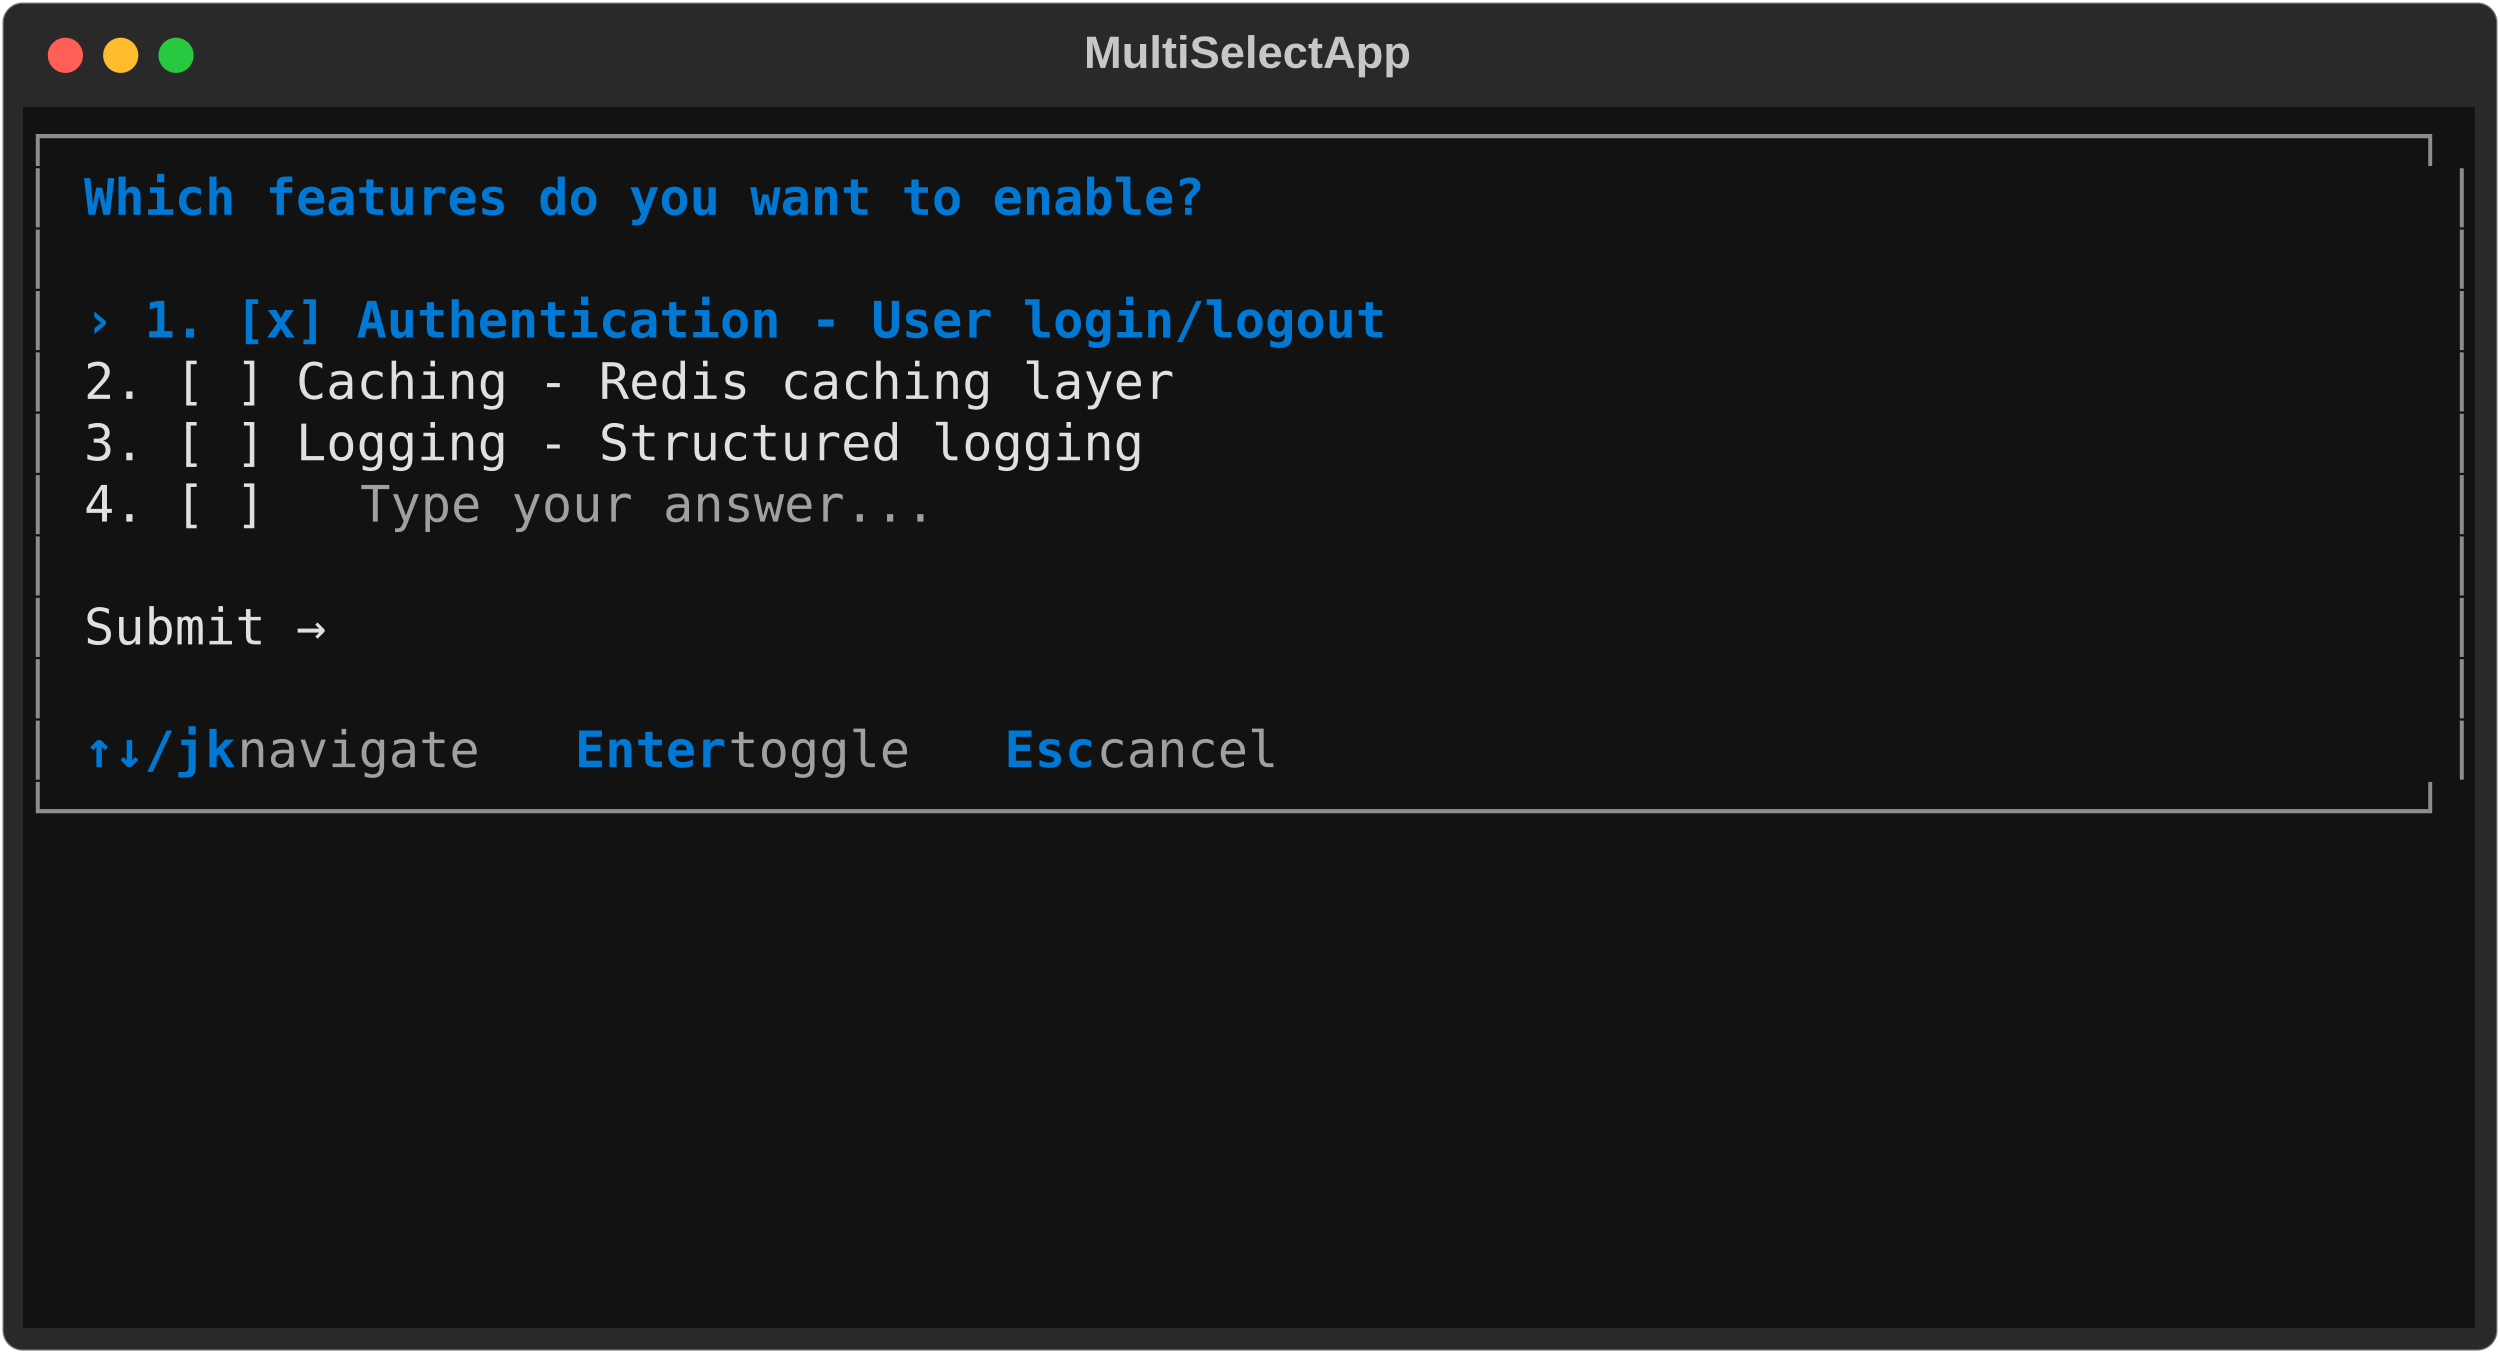
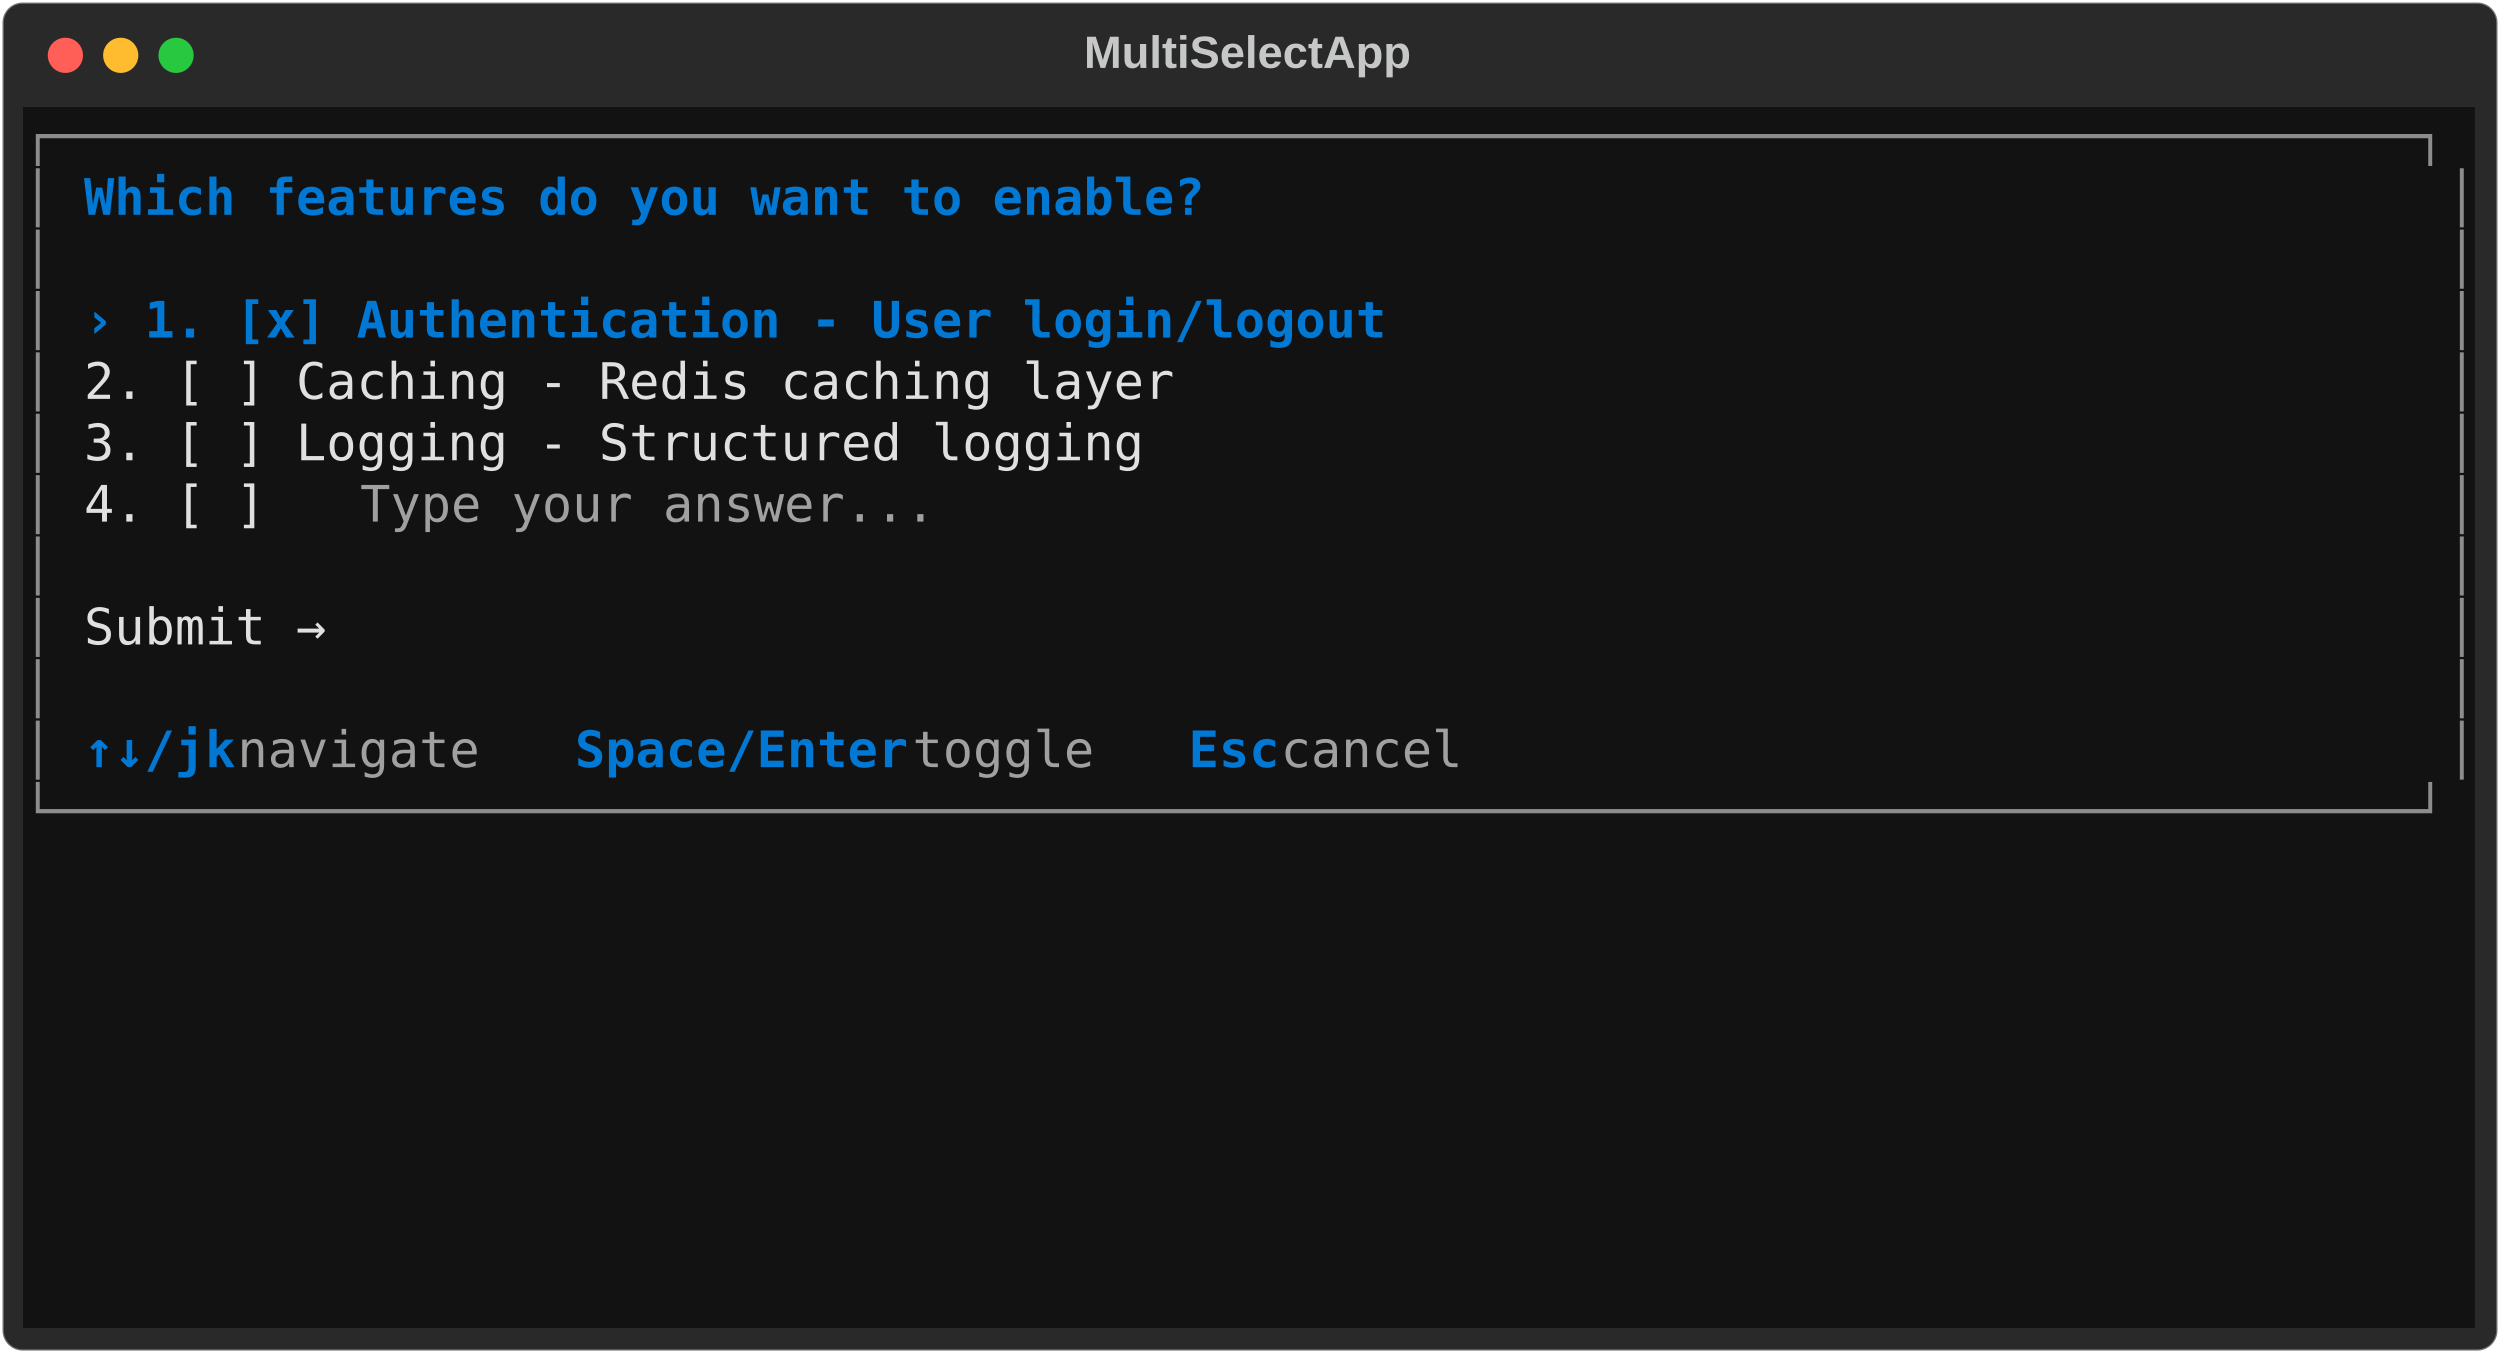
<svg xmlns="http://www.w3.org/2000/svg" class="rich-terminal" viewBox="0 0 994 538.0">
  <style>

    @font-face {
        font-family: "Fira Code";
        src: local("FiraCode-Regular"),
                url("https://cdnjs.cloudflare.com/ajax/libs/firacode/6.2.0/woff2/FiraCode-Regular.woff2") format("woff2"),
                url("https://cdnjs.cloudflare.com/ajax/libs/firacode/6.2.0/woff/FiraCode-Regular.woff") format("woff");
        font-style: normal;
        font-weight: 400;
    }
    @font-face {
        font-family: "Fira Code";
        src: local("FiraCode-Bold"),
                url("https://cdnjs.cloudflare.com/ajax/libs/firacode/6.2.0/woff2/FiraCode-Bold.woff2") format("woff2"),
                url("https://cdnjs.cloudflare.com/ajax/libs/firacode/6.2.0/woff/FiraCode-Bold.woff") format("woff");
        font-style: bold;
        font-weight: 700;
    }

    .terminal-matrix {
        font-family: Fira Code, monospace;
        font-size: 20px;
        line-height: 24.4px;
        font-variant-east-asian: full-width;
    }

    .terminal-title {
        font-size: 18px;
        font-weight: bold;
        font-family: arial;
    }

    .terminal-r1 { fill: #8d8d8d }
.terminal-r2 { fill: #c5c8c6 }
.terminal-r3 { fill: #0178d4;font-weight: bold }
.terminal-r4 { fill: #e0e0e0 }
.terminal-r5 { fill: #a0a0a0 }
    </style>
  <defs>
    <clipPath id="terminal-clip-terminal">
      <rect x="0" y="0" width="975.0" height="487.0" />
    </clipPath>
    <clipPath id="terminal-line-0">
      <rect x="0" y="1.5" width="976" height="24.65" />
    </clipPath>
    <clipPath id="terminal-line-1">
      <rect x="0" y="25.9" width="976" height="24.65" />
    </clipPath>
    <clipPath id="terminal-line-2">
      <rect x="0" y="50.3" width="976" height="24.65" />
    </clipPath>
    <clipPath id="terminal-line-3">
      <rect x="0" y="74.7" width="976" height="24.65" />
    </clipPath>
    <clipPath id="terminal-line-4">
      <rect x="0" y="99.1" width="976" height="24.65" />
    </clipPath>
    <clipPath id="terminal-line-5">
      <rect x="0" y="123.5" width="976" height="24.65" />
    </clipPath>
    <clipPath id="terminal-line-6">
      <rect x="0" y="147.9" width="976" height="24.65" />
    </clipPath>
    <clipPath id="terminal-line-7">
      <rect x="0" y="172.3" width="976" height="24.65" />
    </clipPath>
    <clipPath id="terminal-line-8">
      <rect x="0" y="196.7" width="976" height="24.65" />
    </clipPath>
    <clipPath id="terminal-line-9">
      <rect x="0" y="221.1" width="976" height="24.65" />
    </clipPath>
    <clipPath id="terminal-line-10">
      <rect x="0" y="245.5" width="976" height="24.65" />
    </clipPath>
    <clipPath id="terminal-line-11">
      <rect x="0" y="269.9" width="976" height="24.65" />
    </clipPath>
    <clipPath id="terminal-line-12">
      <rect x="0" y="294.3" width="976" height="24.65" />
    </clipPath>
    <clipPath id="terminal-line-13">
      <rect x="0" y="318.7" width="976" height="24.65" />
    </clipPath>
    <clipPath id="terminal-line-14">
      <rect x="0" y="343.1" width="976" height="24.65" />
    </clipPath>
    <clipPath id="terminal-line-15">
      <rect x="0" y="367.5" width="976" height="24.65" />
    </clipPath>
    <clipPath id="terminal-line-16">
      <rect x="0" y="391.9" width="976" height="24.65" />
    </clipPath>
    <clipPath id="terminal-line-17">
      <rect x="0" y="416.3" width="976" height="24.65" />
    </clipPath>
    <clipPath id="terminal-line-18">
      <rect x="0" y="440.7" width="976" height="24.65" />
    </clipPath>
  </defs>
  <rect fill="#292929" stroke="rgba(255,255,255,0.35)" stroke-width="1" x="1" y="1" width="992" height="536" rx="8" />
  <text class="terminal-title" fill="#c5c8c6" text-anchor="middle" x="496" y="27">MultiSelectApp</text>
  <g transform="translate(26,22)">
    <circle cx="0" cy="0" r="7" fill="#ff5f57" />
    <circle cx="22" cy="0" r="7" fill="#febc2e" />
    <circle cx="44" cy="0" r="7" fill="#28c840" />
  </g>
  <g transform="translate(9, 41)" clip-path="url(#terminal-clip-terminal)">
    <rect fill="#121212" x="0" y="1.5" width="976" height="24.65" shape-rendering="crispEdges" />
    <rect fill="#121212" x="0" y="25.9" width="12.2" height="24.65" shape-rendering="crispEdges" />
    <rect fill="#121212" x="12.2" y="25.9" width="12.2" height="24.65" shape-rendering="crispEdges" />
    <rect fill="#121212" x="24.4" y="25.9" width="451.4" height="24.65" shape-rendering="crispEdges" />
    <rect fill="#121212" x="475.8" y="25.9" width="488" height="24.65" shape-rendering="crispEdges" />
    <rect fill="#121212" x="963.8" y="25.9" width="12.2" height="24.65" shape-rendering="crispEdges" />
    <rect fill="#121212" x="0" y="50.3" width="12.2" height="24.65" shape-rendering="crispEdges" />
    <rect fill="#121212" x="12.2" y="50.3" width="951.6" height="24.65" shape-rendering="crispEdges" />
    <rect fill="#121212" x="963.8" y="50.3" width="12.2" height="24.65" shape-rendering="crispEdges" />
    <rect fill="#121212" x="0" y="74.7" width="12.2" height="24.65" shape-rendering="crispEdges" />
    <rect fill="#121212" x="12.2" y="74.7" width="12.2" height="24.65" shape-rendering="crispEdges" />
    <rect fill="#121212" x="24.4" y="74.7" width="524.6" height="24.65" shape-rendering="crispEdges" />
    <rect fill="#121212" x="549" y="74.7" width="414.8" height="24.65" shape-rendering="crispEdges" />
    <rect fill="#121212" x="963.8" y="74.7" width="12.2" height="24.65" shape-rendering="crispEdges" />
    <rect fill="#121212" x="0" y="99.1" width="12.2" height="24.65" shape-rendering="crispEdges" />
    <rect fill="#121212" x="12.2" y="99.1" width="12.2" height="24.65" shape-rendering="crispEdges" />
    <rect fill="#121212" x="24.4" y="99.1" width="463.6" height="24.65" shape-rendering="crispEdges" />
    <rect fill="#121212" x="488" y="99.1" width="475.8" height="24.65" shape-rendering="crispEdges" />
    <rect fill="#121212" x="963.8" y="99.1" width="12.2" height="24.65" shape-rendering="crispEdges" />
    <rect fill="#121212" x="0" y="123.5" width="12.2" height="24.65" shape-rendering="crispEdges" />
    <rect fill="#121212" x="12.2" y="123.5" width="12.2" height="24.65" shape-rendering="crispEdges" />
    <rect fill="#121212" x="24.4" y="123.5" width="451.4" height="24.65" shape-rendering="crispEdges" />
    <rect fill="#121212" x="475.8" y="123.5" width="488" height="24.65" shape-rendering="crispEdges" />
    <rect fill="#121212" x="963.8" y="123.5" width="12.2" height="24.65" shape-rendering="crispEdges" />
    <rect fill="#121212" x="0" y="147.9" width="12.2" height="24.65" shape-rendering="crispEdges" />
    <rect fill="#121212" x="12.2" y="147.9" width="12.2" height="24.65" shape-rendering="crispEdges" />
    <rect fill="#121212" x="24.4" y="147.9" width="109.8" height="24.65" shape-rendering="crispEdges" />
    <rect fill="#121212" x="134.2" y="147.9" width="231.8" height="24.65" shape-rendering="crispEdges" />
    <rect fill="#121212" x="366" y="147.9" width="597.8" height="24.65" shape-rendering="crispEdges" />
    <rect fill="#121212" x="963.8" y="147.9" width="12.2" height="24.65" shape-rendering="crispEdges" />
    <rect fill="#121212" x="0" y="172.3" width="12.2" height="24.65" shape-rendering="crispEdges" />
    <rect fill="#121212" x="12.2" y="172.3" width="951.6" height="24.65" shape-rendering="crispEdges" />
    <rect fill="#121212" x="963.8" y="172.3" width="12.2" height="24.65" shape-rendering="crispEdges" />
    <rect fill="#121212" x="0" y="196.7" width="12.2" height="24.65" shape-rendering="crispEdges" />
    <rect fill="#121212" x="12.2" y="196.7" width="12.2" height="24.65" shape-rendering="crispEdges" />
    <rect fill="#121212" x="24.4" y="196.7" width="158.6" height="24.65" shape-rendering="crispEdges" />
    <rect fill="#121212" x="183" y="196.7" width="780.8" height="24.65" shape-rendering="crispEdges" />
    <rect fill="#121212" x="963.8" y="196.7" width="12.2" height="24.65" shape-rendering="crispEdges" />
    <rect fill="#121212" x="0" y="221.1" width="12.2" height="24.65" shape-rendering="crispEdges" />
    <rect fill="#121212" x="12.2" y="221.1" width="951.6" height="24.65" shape-rendering="crispEdges" />
    <rect fill="#121212" x="963.8" y="221.1" width="12.2" height="24.65" shape-rendering="crispEdges" />
    <rect fill="#121212" x="0" y="245.5" width="12.2" height="24.65" shape-rendering="crispEdges" />
    <rect fill="#121212" x="12.2" y="245.5" width="12.2" height="24.65" shape-rendering="crispEdges" />
    <rect fill="#121212" x="24.4" y="245.5" width="61" height="24.65" shape-rendering="crispEdges" />
    <rect fill="#121212" x="85.4" y="245.5" width="134.2" height="24.65" shape-rendering="crispEdges" />
-     <rect fill="#121212" x="219.6" y="245.5" width="61" height="24.65" shape-rendering="crispEdges" />
-     <rect fill="#121212" x="280.6" y="245.5" width="109.8" height="24.65" shape-rendering="crispEdges" />
-     <rect fill="#121212" x="390.4" y="245.5" width="36.6" height="24.65" shape-rendering="crispEdges" />
-     <rect fill="#121212" x="427" y="245.5" width="85.4" height="24.65" shape-rendering="crispEdges" />
-     <rect fill="#121212" x="512.4" y="245.5" width="451.4" height="24.65" shape-rendering="crispEdges" />
+     <rect fill="#121212" x="219.6" y="245.5" width="134.2" height="24.65" shape-rendering="crispEdges" />
+     <rect fill="#121212" x="353.8" y="245.5" width="109.8" height="24.65" shape-rendering="crispEdges" />
+     <rect fill="#121212" x="463.6" y="245.5" width="36.6" height="24.65" shape-rendering="crispEdges" />
+     <rect fill="#121212" x="500.2" y="245.5" width="85.4" height="24.65" shape-rendering="crispEdges" />
+     <rect fill="#121212" x="585.6" y="245.5" width="378.2" height="24.65" shape-rendering="crispEdges" />
    <rect fill="#121212" x="963.8" y="245.5" width="12.2" height="24.65" shape-rendering="crispEdges" />
    <rect fill="#121212" x="0" y="269.9" width="976" height="24.65" shape-rendering="crispEdges" />
    <rect fill="#121212" x="0" y="294.3" width="976" height="24.65" shape-rendering="crispEdges" />
    <rect fill="#121212" x="0" y="318.7" width="976" height="24.65" shape-rendering="crispEdges" />
    <rect fill="#121212" x="0" y="343.1" width="976" height="24.65" shape-rendering="crispEdges" />
    <rect fill="#121212" x="0" y="367.5" width="976" height="24.65" shape-rendering="crispEdges" />
    <rect fill="#121212" x="0" y="391.9" width="976" height="24.65" shape-rendering="crispEdges" />
    <rect fill="#121212" x="0" y="416.3" width="976" height="24.65" shape-rendering="crispEdges" />
    <rect fill="#121212" x="0" y="440.7" width="976" height="24.65" shape-rendering="crispEdges" />
    <rect fill="#121212" x="0" y="465.1" width="976" height="24.65" shape-rendering="crispEdges" />
    <g class="terminal-matrix">
      <text class="terminal-r1" x="0" y="20" textLength="976" clip-path="url(#terminal-line-0)">┌──────────────────────────────────────────────────────────────────────────────┐</text>
      <text class="terminal-r2" x="976" y="20" textLength="12.2" clip-path="url(#terminal-line-0)">
</text>
      <text class="terminal-r1" x="0" y="44.4" textLength="12.2" clip-path="url(#terminal-line-1)">│</text>
      <text class="terminal-r3" x="24.4" y="44.4" textLength="451.4" clip-path="url(#terminal-line-1)">Which features do you want to enable?</text>
      <text class="terminal-r1" x="963.8" y="44.4" textLength="12.2" clip-path="url(#terminal-line-1)">│</text>
      <text class="terminal-r2" x="976" y="44.4" textLength="12.2" clip-path="url(#terminal-line-1)">
</text>
      <text class="terminal-r1" x="0" y="68.8" textLength="12.2" clip-path="url(#terminal-line-2)">│</text>
      <text class="terminal-r1" x="963.8" y="68.8" textLength="12.2" clip-path="url(#terminal-line-2)">│</text>
      <text class="terminal-r2" x="976" y="68.8" textLength="12.2" clip-path="url(#terminal-line-2)">
</text>
      <text class="terminal-r1" x="0" y="93.2" textLength="12.2" clip-path="url(#terminal-line-3)">│</text>
      <text class="terminal-r3" x="24.4" y="93.2" textLength="524.6" clip-path="url(#terminal-line-3)">› 1. [x] Authentication - User login/logout</text>
      <text class="terminal-r1" x="963.8" y="93.2" textLength="12.2" clip-path="url(#terminal-line-3)">│</text>
      <text class="terminal-r2" x="976" y="93.2" textLength="12.2" clip-path="url(#terminal-line-3)">
</text>
      <text class="terminal-r1" x="0" y="117.6" textLength="12.2" clip-path="url(#terminal-line-4)">│</text>
      <text class="terminal-r4" x="24.4" y="117.6" textLength="463.6" clip-path="url(#terminal-line-4)">  2. [ ] Caching - Redis caching layer</text>
      <text class="terminal-r1" x="963.8" y="117.6" textLength="12.2" clip-path="url(#terminal-line-4)">│</text>
      <text class="terminal-r2" x="976" y="117.6" textLength="12.2" clip-path="url(#terminal-line-4)">
</text>
      <text class="terminal-r1" x="0" y="142" textLength="12.2" clip-path="url(#terminal-line-5)">│</text>
      <text class="terminal-r4" x="24.4" y="142" textLength="451.4" clip-path="url(#terminal-line-5)">  3. [ ] Logging - Structured logging</text>
      <text class="terminal-r1" x="963.8" y="142" textLength="12.2" clip-path="url(#terminal-line-5)">│</text>
      <text class="terminal-r2" x="976" y="142" textLength="12.2" clip-path="url(#terminal-line-5)">
</text>
      <text class="terminal-r1" x="0" y="166.4" textLength="12.2" clip-path="url(#terminal-line-6)">│</text>
      <text class="terminal-r4" x="24.4" y="166.4" textLength="109.8" clip-path="url(#terminal-line-6)">  4. [ ] </text>
      <text class="terminal-r5" x="134.2" y="166.4" textLength="231.8" clip-path="url(#terminal-line-6)">Type your answer...</text>
      <text class="terminal-r1" x="963.8" y="166.4" textLength="12.2" clip-path="url(#terminal-line-6)">│</text>
      <text class="terminal-r2" x="976" y="166.4" textLength="12.2" clip-path="url(#terminal-line-6)">
</text>
      <text class="terminal-r1" x="0" y="190.8" textLength="12.2" clip-path="url(#terminal-line-7)">│</text>
      <text class="terminal-r1" x="963.8" y="190.8" textLength="12.2" clip-path="url(#terminal-line-7)">│</text>
      <text class="terminal-r2" x="976" y="190.8" textLength="12.2" clip-path="url(#terminal-line-7)">
</text>
      <text class="terminal-r1" x="0" y="215.2" textLength="12.2" clip-path="url(#terminal-line-8)">│</text>
      <text class="terminal-r4" x="24.4" y="215.2" textLength="158.6" clip-path="url(#terminal-line-8)">     Submit →</text>
      <text class="terminal-r1" x="963.8" y="215.2" textLength="12.2" clip-path="url(#terminal-line-8)">│</text>
      <text class="terminal-r2" x="976" y="215.2" textLength="12.2" clip-path="url(#terminal-line-8)">
</text>
      <text class="terminal-r1" x="0" y="239.6" textLength="12.2" clip-path="url(#terminal-line-9)">│</text>
      <text class="terminal-r1" x="963.8" y="239.6" textLength="12.2" clip-path="url(#terminal-line-9)">│</text>
      <text class="terminal-r2" x="976" y="239.6" textLength="12.2" clip-path="url(#terminal-line-9)">
</text>
      <text class="terminal-r1" x="0" y="264" textLength="12.2" clip-path="url(#terminal-line-10)">│</text>
      <text class="terminal-r3" x="24.4" y="264" textLength="61" clip-path="url(#terminal-line-10)">↑↓/jk</text>
      <text class="terminal-r5" x="85.4" y="264" textLength="134.2" clip-path="url(#terminal-line-10)"> navigate  </text>
-       <text class="terminal-r3" x="219.6" y="264" textLength="61" clip-path="url(#terminal-line-10)">Enter</text>
-       <text class="terminal-r5" x="280.6" y="264" textLength="109.8" clip-path="url(#terminal-line-10)"> toggle  </text>
-       <text class="terminal-r3" x="390.4" y="264" textLength="36.6" clip-path="url(#terminal-line-10)">Esc</text>
-       <text class="terminal-r5" x="427" y="264" textLength="85.4" clip-path="url(#terminal-line-10)"> cancel</text>
+       <text class="terminal-r3" x="219.6" y="264" textLength="134.2" clip-path="url(#terminal-line-10)">Space/Enter</text>
+       <text class="terminal-r5" x="353.8" y="264" textLength="109.8" clip-path="url(#terminal-line-10)"> toggle  </text>
+       <text class="terminal-r3" x="463.6" y="264" textLength="36.6" clip-path="url(#terminal-line-10)">Esc</text>
+       <text class="terminal-r5" x="500.2" y="264" textLength="85.4" clip-path="url(#terminal-line-10)"> cancel</text>
      <text class="terminal-r1" x="963.8" y="264" textLength="12.2" clip-path="url(#terminal-line-10)">│</text>
      <text class="terminal-r2" x="976" y="264" textLength="12.2" clip-path="url(#terminal-line-10)">
</text>
      <text class="terminal-r1" x="0" y="288.4" textLength="976" clip-path="url(#terminal-line-11)">└──────────────────────────────────────────────────────────────────────────────┘</text>
      <text class="terminal-r2" x="976" y="288.4" textLength="12.2" clip-path="url(#terminal-line-11)">
</text>
      <text class="terminal-r2" x="976" y="312.8" textLength="12.2" clip-path="url(#terminal-line-12)">
</text>
      <text class="terminal-r2" x="976" y="337.2" textLength="12.2" clip-path="url(#terminal-line-13)">
</text>
      <text class="terminal-r2" x="976" y="361.6" textLength="12.2" clip-path="url(#terminal-line-14)">
</text>
      <text class="terminal-r2" x="976" y="386" textLength="12.2" clip-path="url(#terminal-line-15)">
</text>
      <text class="terminal-r2" x="976" y="410.4" textLength="12.2" clip-path="url(#terminal-line-16)">
</text>
      <text class="terminal-r2" x="976" y="434.8" textLength="12.2" clip-path="url(#terminal-line-17)">
</text>
      <text class="terminal-r2" x="976" y="459.2" textLength="12.2" clip-path="url(#terminal-line-18)">
</text>
    </g>
  </g>
</svg>
